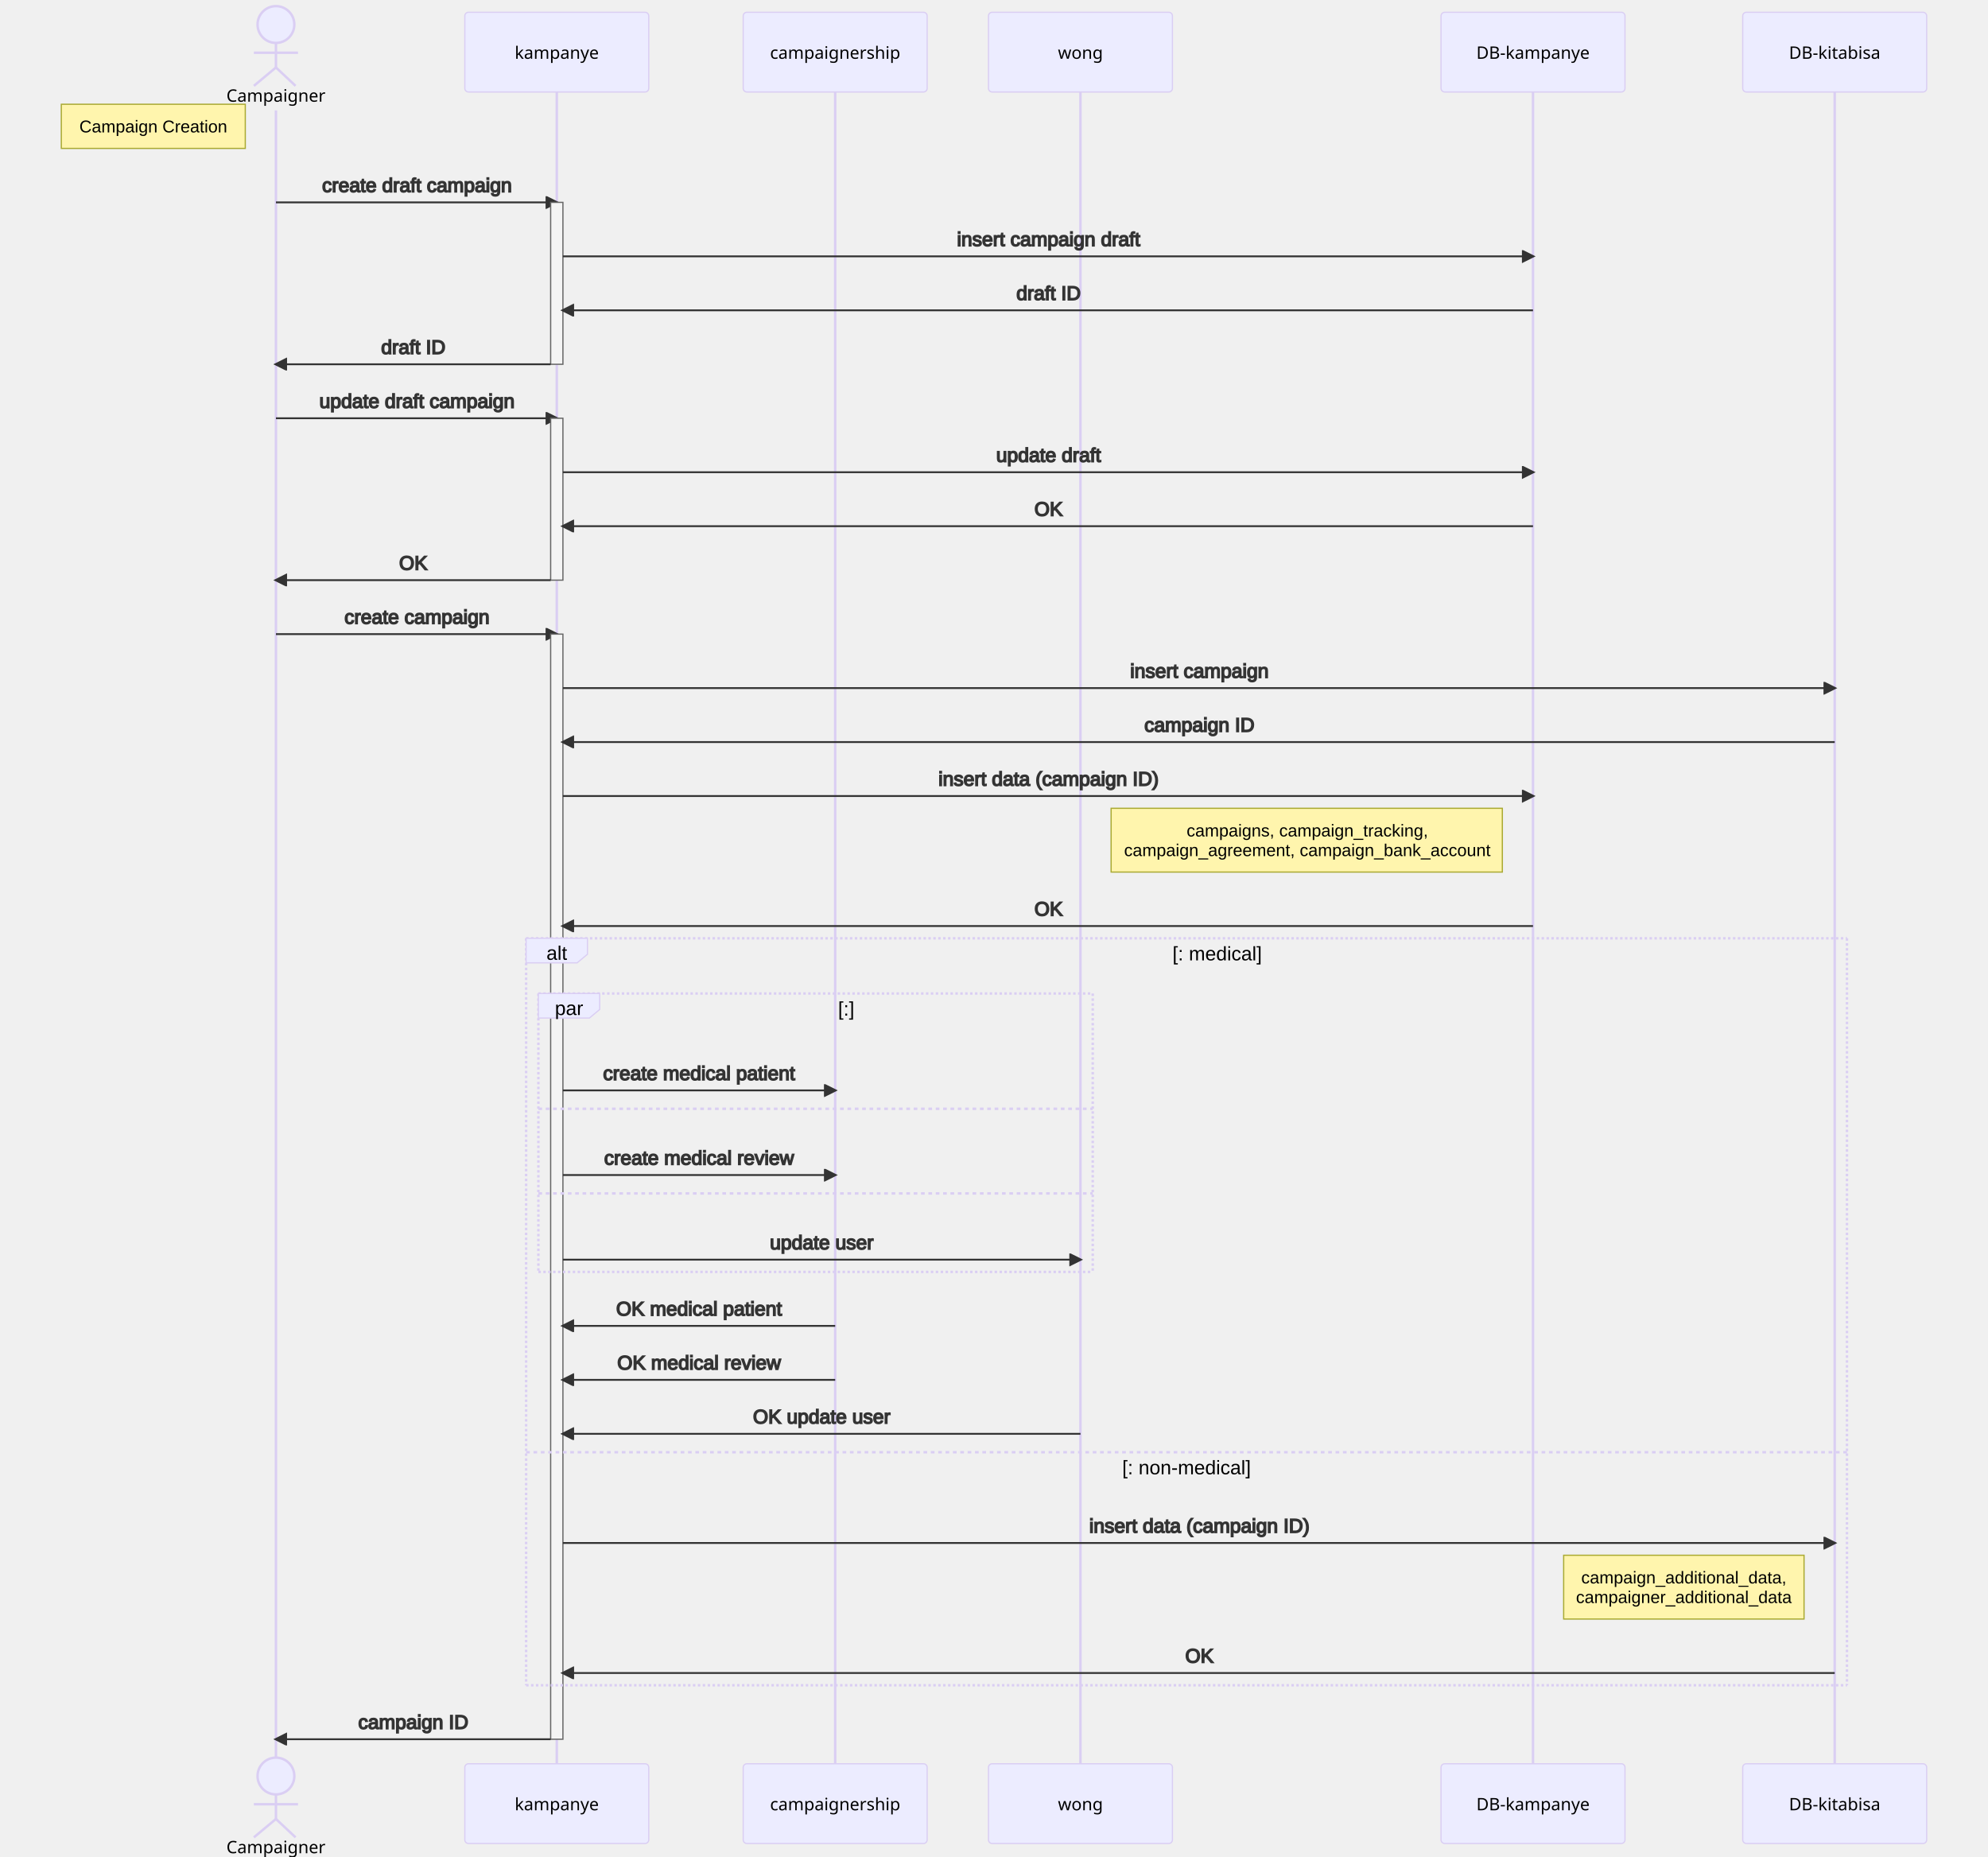
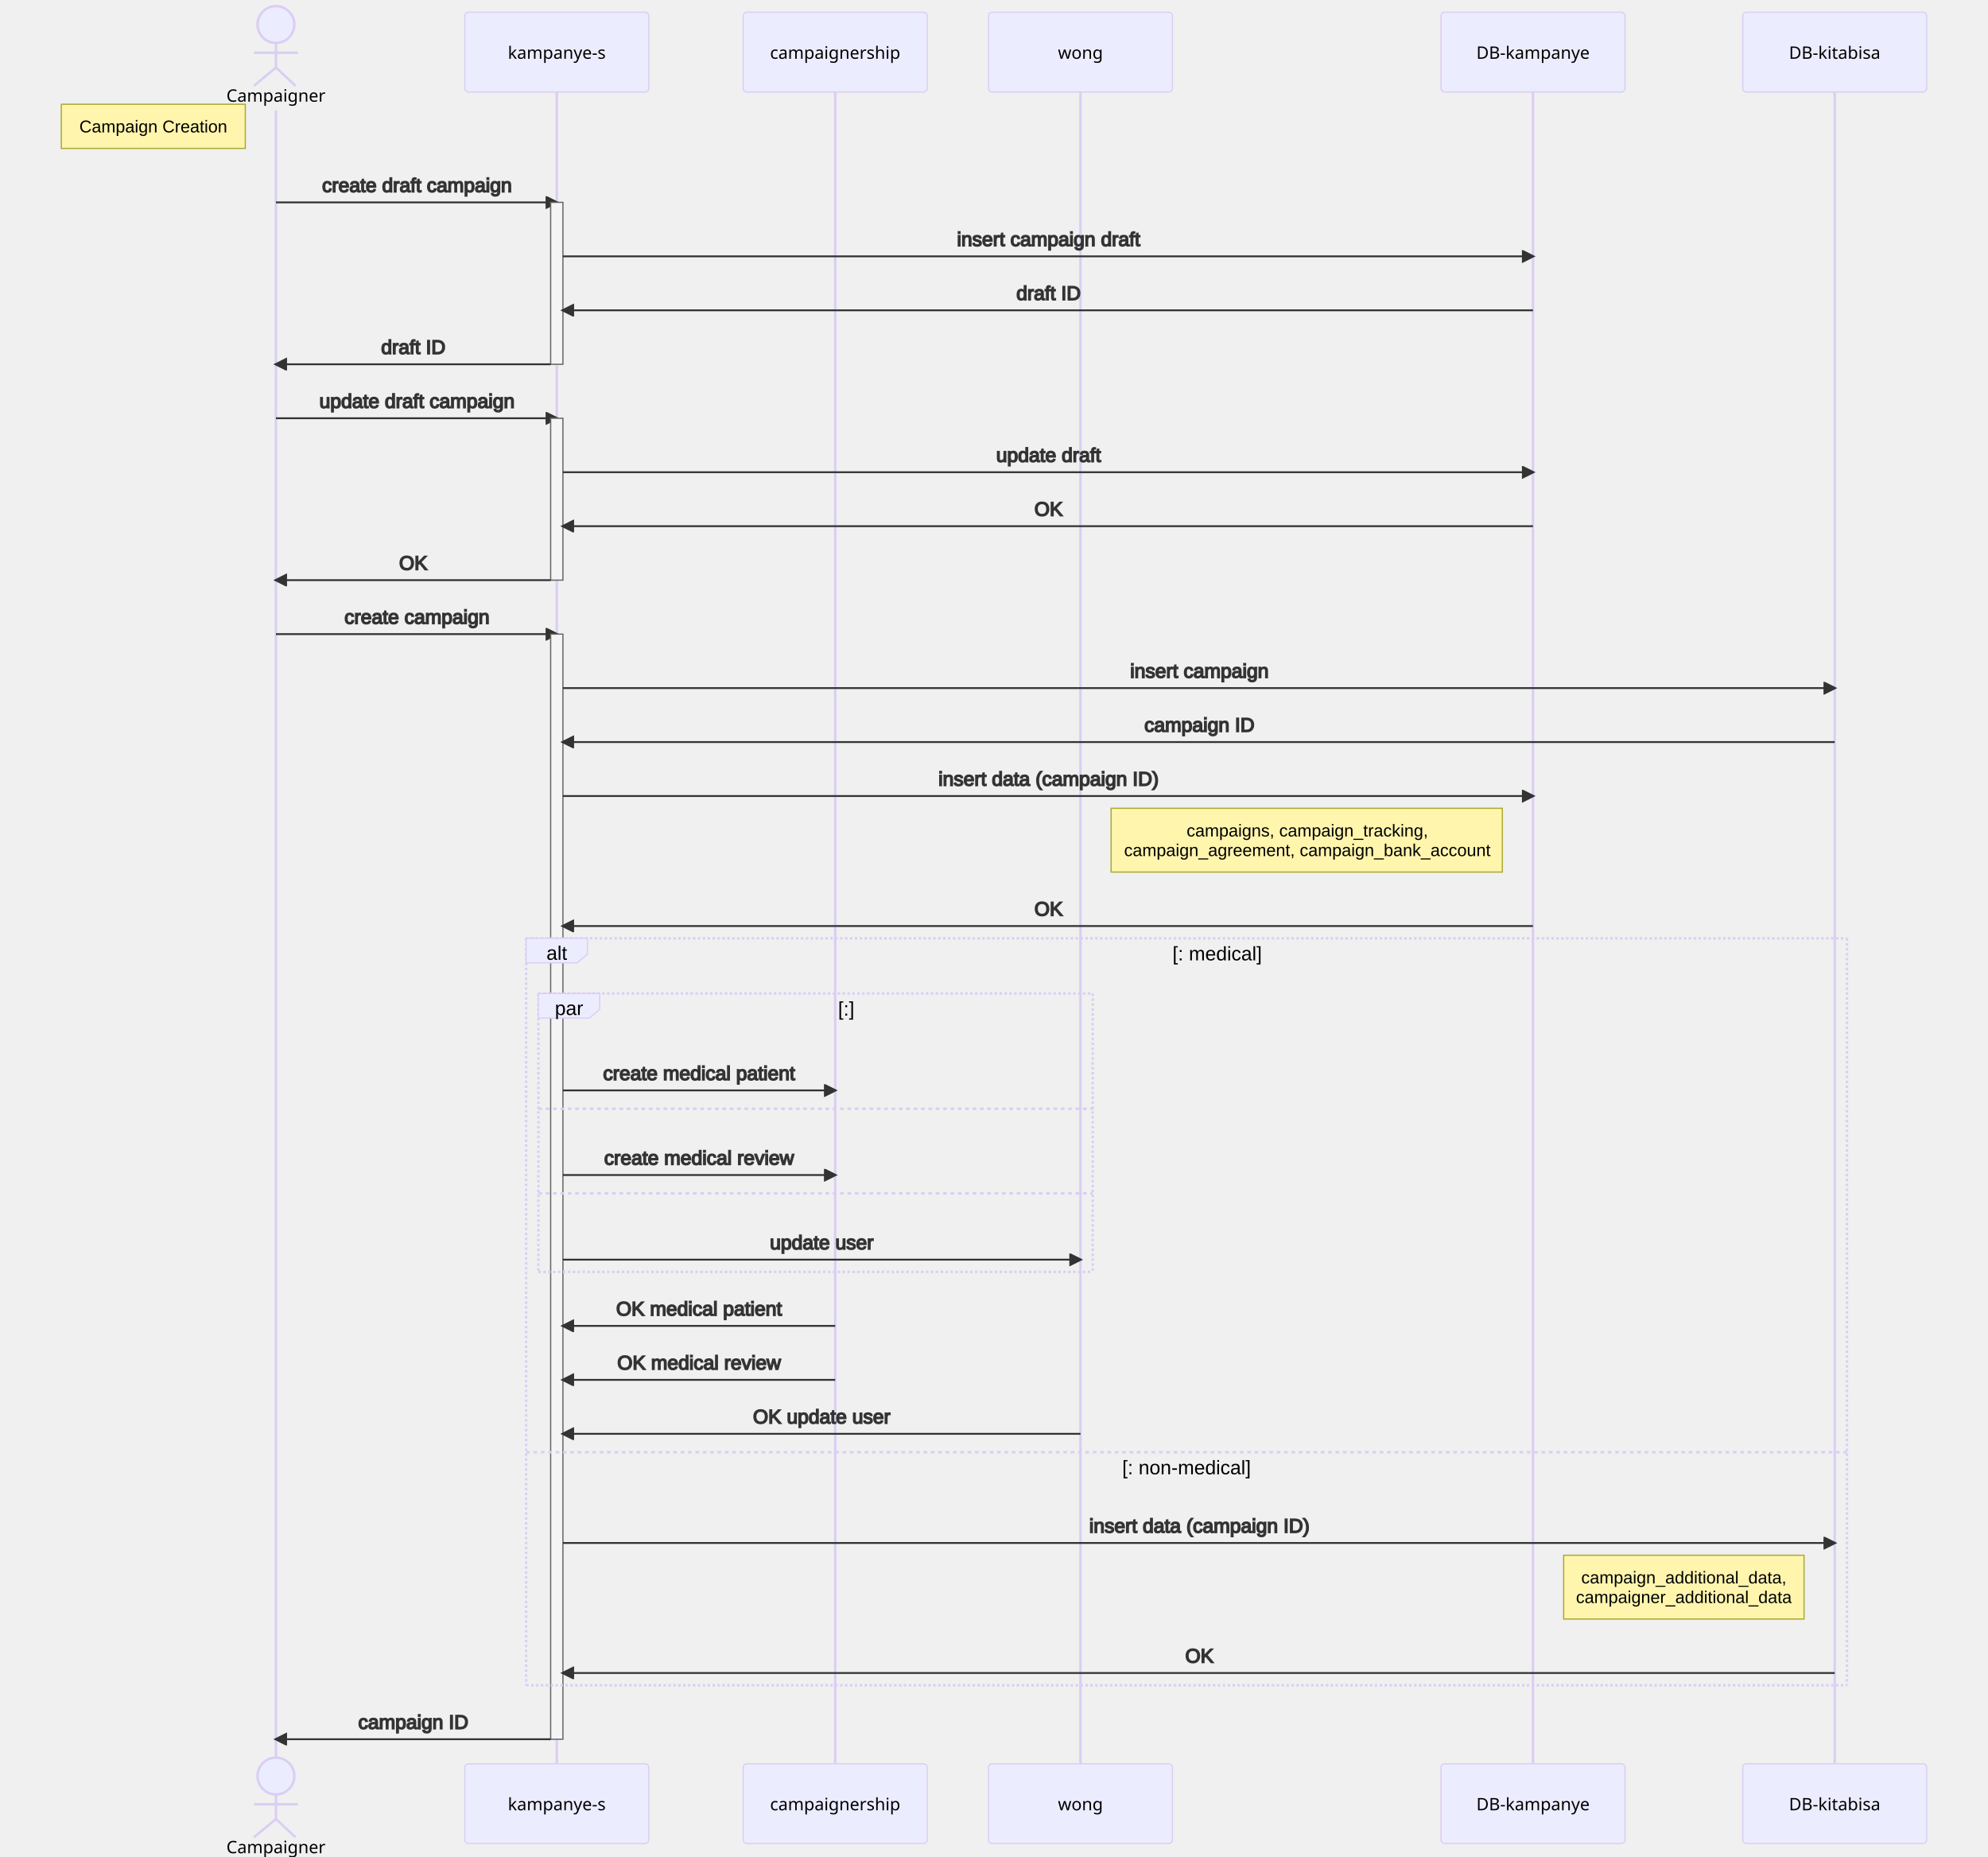
- <svg xmlns="http://www.w3.org/2000/svg" id="mermaid-1636384610670" width="100%" height="1514" style="max-width: 1621px;" viewBox="-150 -10 1621 1514">
-   <style>#mermaid-1636384610670 {font-family:"trebuchet ms",verdana,arial,sans-serif;font-size:16px;fill:#333;}#mermaid-1636384610670 .error-icon{fill:#552222;}#mermaid-1636384610670 .error-text{fill:#552222;stroke:#552222;}#mermaid-1636384610670 .edge-thickness-normal{stroke-width:2px;}#mermaid-1636384610670 .edge-thickness-thick{stroke-width:3.5px;}#mermaid-1636384610670 .edge-pattern-solid{stroke-dasharray:0;}#mermaid-1636384610670 .edge-pattern-dashed{stroke-dasharray:3;}#mermaid-1636384610670 .edge-pattern-dotted{stroke-dasharray:2;}#mermaid-1636384610670 .marker{fill:#333333;stroke:#333333;}#mermaid-1636384610670 .marker.cross{stroke:#333333;}#mermaid-1636384610670 svg{font-family:"trebuchet ms",verdana,arial,sans-serif;font-size:16px;}#mermaid-1636384610670 .actor{stroke:hsl(259.626, 59.777%, 87.902%);fill:#ECECFF;}#mermaid-1636384610670 text.actor&gt;tspan{fill:black;stroke:none;}#mermaid-1636384610670 .actor-line{stroke:grey;}#mermaid-1636384610670 .messageLine0{stroke-width:1.5;stroke-dasharray:none;stroke:#333;}#mermaid-1636384610670 .messageLine1{stroke-width:1.5;stroke-dasharray:2,2;stroke:#333;}#mermaid-1636384610670 #arrowhead path{fill:#333;stroke:#333;}#mermaid-1636384610670 .sequenceNumber{fill:white;}#mermaid-1636384610670 #sequencenumber{fill:#333;}#mermaid-1636384610670 #crosshead path{fill:#333;stroke:#333;}#mermaid-1636384610670 .messageText{fill:#333;stroke:#333;}#mermaid-1636384610670 .labelBox{stroke:hsl(259.626, 59.777%, 87.902%);fill:#ECECFF;}#mermaid-1636384610670 .labelText,#mermaid-1636384610670 .labelText&gt;tspan{fill:black;stroke:none;}#mermaid-1636384610670 .loopText,#mermaid-1636384610670 .loopText&gt;tspan{fill:black;stroke:none;}#mermaid-1636384610670 .loopLine{stroke-width:2px;stroke-dasharray:2,2;stroke:hsl(259.626, 59.777%, 87.902%);fill:hsl(259.626, 59.777%, 87.902%);}#mermaid-1636384610670 .note{stroke:#aaaa33;fill:#fff5ad;}#mermaid-1636384610670 .noteText,#mermaid-1636384610670 .noteText&gt;tspan{fill:black;stroke:none;}#mermaid-1636384610670 .activation0{fill:#f4f4f4;stroke:#666;}#mermaid-1636384610670 .activation1{fill:#f4f4f4;stroke:#666;}#mermaid-1636384610670 .activation2{fill:#f4f4f4;stroke:#666;}#mermaid-1636384610670 .actorPopupMenu{position:absolute;}#mermaid-1636384610670 .actorPopupMenuPanel{position:absolute;fill:#ECECFF;box-shadow:0px 8px 16px 0px rgba(0,0,0,0.2);filter:drop-shadow(3px 5px 2px rgb(0 0 0 / 0.4));}#mermaid-1636384610670 .actor-man line{stroke:hsl(259.626, 59.777%, 87.902%);fill:#ECECFF;}#mermaid-1636384610670 .actor-man circle,#mermaid-1636384610670 line{stroke:hsl(259.626, 59.777%, 87.902%);fill:#ECECFF;stroke-width:2px;}#mermaid-1636384610670 :root{--mermaid-font-family:"trebuchet ms",verdana,arial,sans-serif;}</style>
+ <svg xmlns="http://www.w3.org/2000/svg" id="mermaid-1636987268484" width="100%" height="1514" style="max-width: 1621px;" viewBox="-150 -10 1621 1514">
+   <style>#mermaid-1636987268484 {font-family:"trebuchet ms",verdana,arial,sans-serif;font-size:16px;fill:#333;}#mermaid-1636987268484 .error-icon{fill:#552222;}#mermaid-1636987268484 .error-text{fill:#552222;stroke:#552222;}#mermaid-1636987268484 .edge-thickness-normal{stroke-width:2px;}#mermaid-1636987268484 .edge-thickness-thick{stroke-width:3.5px;}#mermaid-1636987268484 .edge-pattern-solid{stroke-dasharray:0;}#mermaid-1636987268484 .edge-pattern-dashed{stroke-dasharray:3;}#mermaid-1636987268484 .edge-pattern-dotted{stroke-dasharray:2;}#mermaid-1636987268484 .marker{fill:#333333;stroke:#333333;}#mermaid-1636987268484 .marker.cross{stroke:#333333;}#mermaid-1636987268484 svg{font-family:"trebuchet ms",verdana,arial,sans-serif;font-size:16px;}#mermaid-1636987268484 .actor{stroke:hsl(259.626, 59.777%, 87.902%);fill:#ECECFF;}#mermaid-1636987268484 text.actor&gt;tspan{fill:black;stroke:none;}#mermaid-1636987268484 .actor-line{stroke:grey;}#mermaid-1636987268484 .messageLine0{stroke-width:1.5;stroke-dasharray:none;stroke:#333;}#mermaid-1636987268484 .messageLine1{stroke-width:1.5;stroke-dasharray:2,2;stroke:#333;}#mermaid-1636987268484 #arrowhead path{fill:#333;stroke:#333;}#mermaid-1636987268484 .sequenceNumber{fill:white;}#mermaid-1636987268484 #sequencenumber{fill:#333;}#mermaid-1636987268484 #crosshead path{fill:#333;stroke:#333;}#mermaid-1636987268484 .messageText{fill:#333;stroke:#333;}#mermaid-1636987268484 .labelBox{stroke:hsl(259.626, 59.777%, 87.902%);fill:#ECECFF;}#mermaid-1636987268484 .labelText,#mermaid-1636987268484 .labelText&gt;tspan{fill:black;stroke:none;}#mermaid-1636987268484 .loopText,#mermaid-1636987268484 .loopText&gt;tspan{fill:black;stroke:none;}#mermaid-1636987268484 .loopLine{stroke-width:2px;stroke-dasharray:2,2;stroke:hsl(259.626, 59.777%, 87.902%);fill:hsl(259.626, 59.777%, 87.902%);}#mermaid-1636987268484 .note{stroke:#aaaa33;fill:#fff5ad;}#mermaid-1636987268484 .noteText,#mermaid-1636987268484 .noteText&gt;tspan{fill:black;stroke:none;}#mermaid-1636987268484 .activation0{fill:#f4f4f4;stroke:#666;}#mermaid-1636987268484 .activation1{fill:#f4f4f4;stroke:#666;}#mermaid-1636987268484 .activation2{fill:#f4f4f4;stroke:#666;}#mermaid-1636987268484 .actorPopupMenu{position:absolute;}#mermaid-1636987268484 .actorPopupMenuPanel{position:absolute;fill:#ECECFF;box-shadow:0px 8px 16px 0px rgba(0,0,0,0.2);filter:drop-shadow(3px 5px 2px rgb(0 0 0 / 0.4));}#mermaid-1636987268484 .actor-man line{stroke:hsl(259.626, 59.777%, 87.902%);fill:#ECECFF;}#mermaid-1636987268484 .actor-man circle,#mermaid-1636987268484 line{stroke:hsl(259.626, 59.777%, 87.902%);fill:#ECECFF;stroke-width:2px;}#mermaid-1636987268484 :root{--mermaid-font-family:"trebuchet ms",verdana,arial,sans-serif;}</style>
  <g />
  <defs>
    <symbol id="computer" width="24" height="24">
      <path transform="scale(.5)" d="M2 2v13h20v-13h-20zm18 11h-16v-9h16v9zm-10.228 6l.466-1h3.524l.467 1h-4.457zm14.228 3h-24l2-6h2.104l-1.33 4h18.45l-1.297-4h2.073l2 6zm-5-10h-14v-7h14v7z" />
    </symbol>
  </defs>
  <defs>
    <symbol id="database" fill-rule="evenodd" clip-rule="evenodd">
      <path transform="scale(.5)" d="M12.258.001l.256.004.255.005.253.008.251.01.249.012.247.015.246.016.242.019.241.02.239.023.236.024.233.027.231.028.229.031.225.032.223.034.22.036.217.038.214.04.211.041.208.043.205.045.201.046.198.048.194.05.191.051.187.053.183.054.18.056.175.057.172.059.168.06.163.061.16.063.155.064.15.066.074.033.073.033.071.034.07.034.069.035.068.035.067.035.066.035.064.036.064.036.062.036.06.036.06.037.058.037.058.037.055.038.055.038.053.038.052.038.051.039.05.039.048.039.047.039.045.04.044.04.043.04.041.04.04.041.039.041.037.041.036.041.034.041.033.042.032.042.03.042.029.042.027.042.026.043.024.043.023.043.021.043.02.043.018.044.017.043.015.044.013.044.012.044.011.045.009.044.007.045.006.045.004.045.002.045.001.045v17l-.001.045-.002.045-.004.045-.006.045-.007.045-.009.044-.011.045-.012.044-.013.044-.015.044-.017.043-.018.044-.02.043-.021.043-.023.043-.024.043-.026.043-.027.042-.029.042-.03.042-.032.042-.033.042-.034.041-.036.041-.037.041-.039.041-.04.041-.041.04-.043.04-.044.04-.045.04-.047.039-.048.039-.05.039-.051.039-.052.038-.053.038-.055.038-.055.038-.058.037-.058.037-.06.037-.06.036-.062.036-.064.036-.064.036-.066.035-.067.035-.068.035-.069.035-.07.034-.071.034-.073.033-.074.033-.15.066-.155.064-.16.063-.163.061-.168.06-.172.059-.175.057-.18.056-.183.054-.187.053-.191.051-.194.05-.198.048-.201.046-.205.045-.208.043-.211.041-.214.04-.217.038-.22.036-.223.034-.225.032-.229.031-.231.028-.233.027-.236.024-.239.023-.241.02-.242.019-.246.016-.247.015-.249.012-.251.01-.253.008-.255.005-.256.004-.258.001-.258-.001-.256-.004-.255-.005-.253-.008-.251-.01-.249-.012-.247-.015-.245-.016-.243-.019-.241-.02-.238-.023-.236-.024-.234-.027-.231-.028-.228-.031-.226-.032-.223-.034-.22-.036-.217-.038-.214-.04-.211-.041-.208-.043-.204-.045-.201-.046-.198-.048-.195-.05-.19-.051-.187-.053-.184-.054-.179-.056-.176-.057-.172-.059-.167-.06-.164-.061-.159-.063-.155-.064-.151-.066-.074-.033-.072-.033-.072-.034-.07-.034-.069-.035-.068-.035-.067-.035-.066-.035-.064-.036-.063-.036-.062-.036-.061-.036-.06-.037-.058-.037-.057-.037-.056-.038-.055-.038-.053-.038-.052-.038-.051-.039-.049-.039-.049-.039-.046-.039-.046-.04-.044-.04-.043-.04-.041-.04-.04-.041-.039-.041-.037-.041-.036-.041-.034-.041-.033-.042-.032-.042-.03-.042-.029-.042-.027-.042-.026-.043-.024-.043-.023-.043-.021-.043-.02-.043-.018-.044-.017-.043-.015-.044-.013-.044-.012-.044-.011-.045-.009-.044-.007-.045-.006-.045-.004-.045-.002-.045-.001-.045v-17l.001-.045.002-.045.004-.045.006-.045.007-.045.009-.044.011-.045.012-.044.013-.044.015-.044.017-.043.018-.044.02-.043.021-.043.023-.043.024-.043.026-.043.027-.042.029-.042.03-.042.032-.042.033-.042.034-.041.036-.041.037-.041.039-.041.04-.041.041-.04.043-.04.044-.04.046-.04.046-.039.049-.039.049-.039.051-.039.052-.038.053-.038.055-.038.056-.038.057-.037.058-.037.06-.037.061-.036.062-.036.063-.036.064-.036.066-.035.067-.035.068-.035.069-.035.07-.034.072-.034.072-.033.074-.033.151-.066.155-.064.159-.063.164-.061.167-.06.172-.059.176-.057.179-.056.184-.054.187-.053.19-.051.195-.05.198-.048.201-.046.204-.045.208-.043.211-.041.214-.04.217-.038.22-.036.223-.034.226-.032.228-.031.231-.028.234-.027.236-.024.238-.023.241-.02.243-.019.245-.016.247-.015.249-.012.251-.01.253-.008.255-.005.256-.004.258-.001.258.001zm-9.258 20.499v.01l.001.021.003.021.004.022.005.021.006.022.007.022.009.023.01.022.011.023.012.023.013.023.015.023.016.024.017.023.018.024.019.024.021.024.022.025.023.024.024.025.052.049.056.05.061.051.066.051.07.051.075.051.079.052.084.052.088.052.092.052.097.052.102.051.105.052.11.052.114.051.119.051.123.051.127.05.131.05.135.05.139.048.144.049.147.047.152.047.155.047.16.045.163.045.167.043.171.043.176.041.178.041.183.039.187.039.19.037.194.035.197.035.202.033.204.031.209.03.212.029.216.027.219.025.222.024.226.021.23.02.233.018.236.016.24.015.243.012.246.01.249.008.253.005.256.004.259.001.26-.001.257-.004.254-.005.25-.008.247-.011.244-.012.241-.014.237-.016.233-.018.231-.021.226-.021.224-.024.22-.026.216-.027.212-.028.21-.031.205-.031.202-.034.198-.034.194-.036.191-.037.187-.039.183-.04.179-.04.175-.042.172-.043.168-.044.163-.045.16-.046.155-.046.152-.047.148-.048.143-.049.139-.049.136-.05.131-.05.126-.05.123-.051.118-.052.114-.051.11-.052.106-.052.101-.052.096-.052.092-.052.088-.053.083-.051.079-.052.074-.052.07-.051.065-.051.06-.051.056-.05.051-.05.023-.024.023-.025.021-.024.02-.024.019-.024.018-.024.017-.024.015-.023.014-.024.013-.023.012-.023.01-.023.01-.022.008-.022.006-.022.006-.022.004-.022.004-.021.001-.021.001-.021v-4.127l-.077.055-.08.053-.083.054-.085.053-.087.052-.09.052-.093.051-.095.05-.097.05-.1.049-.102.049-.105.048-.106.047-.109.047-.111.046-.114.045-.115.045-.118.044-.12.043-.122.042-.124.042-.126.041-.128.04-.13.04-.132.038-.134.038-.135.037-.138.037-.139.035-.142.035-.143.034-.144.033-.147.032-.148.031-.15.03-.151.03-.153.029-.154.027-.156.027-.158.026-.159.025-.161.024-.162.023-.163.022-.165.021-.166.02-.167.019-.169.018-.169.017-.171.016-.173.015-.173.014-.175.013-.175.012-.177.011-.178.01-.179.008-.179.008-.181.006-.182.005-.182.004-.184.003-.184.002h-.37l-.184-.002-.184-.003-.182-.004-.182-.005-.181-.006-.179-.008-.179-.008-.178-.01-.176-.011-.176-.012-.175-.013-.173-.014-.172-.015-.171-.016-.17-.017-.169-.018-.167-.019-.166-.02-.165-.021-.163-.022-.162-.023-.161-.024-.159-.025-.157-.026-.156-.027-.155-.027-.153-.029-.151-.03-.15-.03-.148-.031-.146-.032-.145-.033-.143-.034-.141-.035-.14-.035-.137-.037-.136-.037-.134-.038-.132-.038-.13-.04-.128-.04-.126-.041-.124-.042-.122-.042-.12-.044-.117-.043-.116-.045-.113-.045-.112-.046-.109-.047-.106-.047-.105-.048-.102-.049-.1-.049-.097-.05-.095-.05-.093-.052-.09-.051-.087-.052-.085-.053-.083-.054-.08-.054-.077-.054v4.127zm0-5.654v.011l.001.021.003.021.004.021.005.022.006.022.007.022.009.022.01.022.011.023.012.023.013.023.015.024.016.023.017.024.018.024.019.024.021.024.022.024.023.025.024.024.052.05.056.05.061.05.066.051.07.051.075.052.079.051.084.052.088.052.092.052.097.052.102.052.105.052.11.051.114.051.119.052.123.05.127.051.131.05.135.049.139.049.144.048.147.048.152.047.155.046.16.045.163.045.167.044.171.042.176.042.178.04.183.04.187.038.19.037.194.036.197.034.202.033.204.032.209.03.212.028.216.027.219.025.222.024.226.022.23.02.233.018.236.016.24.014.243.012.246.01.249.008.253.006.256.003.259.001.26-.001.257-.003.254-.006.25-.008.247-.01.244-.012.241-.015.237-.016.233-.018.231-.02.226-.022.224-.024.22-.025.216-.027.212-.029.21-.03.205-.032.202-.033.198-.035.194-.036.191-.037.187-.039.183-.039.179-.041.175-.042.172-.043.168-.044.163-.045.16-.045.155-.047.152-.047.148-.048.143-.048.139-.05.136-.049.131-.05.126-.051.123-.051.118-.051.114-.052.11-.052.106-.052.101-.052.096-.052.092-.052.088-.052.083-.052.079-.052.074-.051.07-.052.065-.051.06-.05.056-.051.051-.049.023-.025.023-.024.021-.025.02-.024.019-.024.018-.024.017-.024.015-.023.014-.023.013-.024.012-.022.01-.023.01-.023.008-.022.006-.022.006-.022.004-.021.004-.022.001-.021.001-.021v-4.139l-.077.054-.08.054-.083.054-.085.052-.087.053-.09.051-.093.051-.095.051-.097.05-.1.049-.102.049-.105.048-.106.047-.109.047-.111.046-.114.045-.115.044-.118.044-.12.044-.122.042-.124.042-.126.041-.128.04-.13.039-.132.039-.134.038-.135.037-.138.036-.139.036-.142.035-.143.033-.144.033-.147.033-.148.031-.15.03-.151.03-.153.028-.154.028-.156.027-.158.026-.159.025-.161.024-.162.023-.163.022-.165.021-.166.02-.167.019-.169.018-.169.017-.171.016-.173.015-.173.014-.175.013-.175.012-.177.011-.178.009-.179.009-.179.007-.181.007-.182.005-.182.004-.184.003-.184.002h-.37l-.184-.002-.184-.003-.182-.004-.182-.005-.181-.007-.179-.007-.179-.009-.178-.009-.176-.011-.176-.012-.175-.013-.173-.014-.172-.015-.171-.016-.17-.017-.169-.018-.167-.019-.166-.02-.165-.021-.163-.022-.162-.023-.161-.024-.159-.025-.157-.026-.156-.027-.155-.028-.153-.028-.151-.03-.15-.03-.148-.031-.146-.033-.145-.033-.143-.033-.141-.035-.14-.036-.137-.036-.136-.037-.134-.038-.132-.039-.13-.039-.128-.04-.126-.041-.124-.042-.122-.043-.12-.043-.117-.044-.116-.044-.113-.046-.112-.046-.109-.046-.106-.047-.105-.048-.102-.049-.1-.049-.097-.05-.095-.051-.093-.051-.09-.051-.087-.053-.085-.052-.083-.054-.08-.054-.077-.054v4.139zm0-5.666v.011l.001.02.003.022.004.021.005.022.006.021.007.022.009.023.01.022.011.023.012.023.013.023.015.023.016.024.017.024.018.023.019.024.021.025.022.024.023.024.024.025.052.05.056.05.061.05.066.051.07.051.075.052.079.051.084.052.088.052.092.052.097.052.102.052.105.051.11.052.114.051.119.051.123.051.127.05.131.05.135.05.139.049.144.048.147.048.152.047.155.046.16.045.163.045.167.043.171.043.176.042.178.04.183.04.187.038.19.037.194.036.197.034.202.033.204.032.209.03.212.028.216.027.219.025.222.024.226.021.23.02.233.018.236.017.24.014.243.012.246.01.249.008.253.006.256.003.259.001.26-.001.257-.003.254-.006.25-.008.247-.01.244-.013.241-.014.237-.016.233-.018.231-.02.226-.022.224-.024.22-.025.216-.027.212-.029.21-.03.205-.032.202-.033.198-.035.194-.036.191-.037.187-.039.183-.039.179-.041.175-.042.172-.043.168-.044.163-.045.16-.045.155-.047.152-.047.148-.048.143-.049.139-.049.136-.049.131-.051.126-.05.123-.051.118-.052.114-.051.11-.052.106-.052.101-.052.096-.052.092-.052.088-.052.083-.052.079-.052.074-.052.07-.051.065-.051.06-.051.056-.05.051-.049.023-.025.023-.025.021-.024.02-.024.019-.024.018-.024.017-.024.015-.023.014-.024.013-.023.012-.023.01-.022.01-.023.008-.022.006-.022.006-.022.004-.022.004-.021.001-.021.001-.021v-4.153l-.077.054-.08.054-.083.053-.085.053-.087.053-.09.051-.093.051-.095.051-.097.05-.1.049-.102.048-.105.048-.106.048-.109.046-.111.046-.114.046-.115.044-.118.044-.12.043-.122.043-.124.042-.126.041-.128.04-.13.039-.132.039-.134.038-.135.037-.138.036-.139.036-.142.034-.143.034-.144.033-.147.032-.148.032-.15.03-.151.03-.153.028-.154.028-.156.027-.158.026-.159.024-.161.024-.162.023-.163.023-.165.021-.166.02-.167.019-.169.018-.169.017-.171.016-.173.015-.173.014-.175.013-.175.012-.177.01-.178.01-.179.009-.179.007-.181.006-.182.006-.182.004-.184.003-.184.001-.185.001-.185-.001-.184-.001-.184-.003-.182-.004-.182-.006-.181-.006-.179-.007-.179-.009-.178-.01-.176-.01-.176-.012-.175-.013-.173-.014-.172-.015-.171-.016-.17-.017-.169-.018-.167-.019-.166-.02-.165-.021-.163-.023-.162-.023-.161-.024-.159-.024-.157-.026-.156-.027-.155-.028-.153-.028-.151-.03-.15-.03-.148-.032-.146-.032-.145-.033-.143-.034-.141-.034-.14-.036-.137-.036-.136-.037-.134-.038-.132-.039-.13-.039-.128-.041-.126-.041-.124-.041-.122-.043-.12-.043-.117-.044-.116-.044-.113-.046-.112-.046-.109-.046-.106-.048-.105-.048-.102-.048-.1-.05-.097-.049-.095-.051-.093-.051-.09-.052-.087-.052-.085-.053-.083-.053-.08-.054-.077-.054v4.153zm8.74-8.179l-.257.004-.254.005-.25.008-.247.011-.244.012-.241.014-.237.016-.233.018-.231.021-.226.022-.224.023-.22.026-.216.027-.212.028-.21.031-.205.032-.202.033-.198.034-.194.036-.191.038-.187.038-.183.04-.179.041-.175.042-.172.043-.168.043-.163.045-.16.046-.155.046-.152.048-.148.048-.143.048-.139.049-.136.05-.131.05-.126.051-.123.051-.118.051-.114.052-.11.052-.106.052-.101.052-.096.052-.092.052-.088.052-.083.052-.079.052-.074.051-.07.052-.065.051-.06.05-.056.05-.051.05-.023.025-.023.024-.021.024-.02.025-.019.024-.018.024-.017.023-.015.024-.014.023-.013.023-.012.023-.01.023-.01.022-.008.022-.006.023-.006.021-.004.022-.004.021-.001.021-.001.021.001.021.001.021.004.021.004.022.006.021.006.023.008.022.01.022.01.023.012.023.013.023.014.023.015.024.017.023.018.024.019.024.02.025.021.024.023.024.023.025.051.05.056.05.06.05.065.051.07.052.074.051.079.052.083.052.088.052.092.052.096.052.101.052.106.052.11.052.114.052.118.051.123.051.126.051.131.05.136.05.139.049.143.048.148.048.152.048.155.046.16.046.163.045.168.043.172.043.175.042.179.041.183.04.187.038.191.038.194.036.198.034.202.033.205.032.21.031.212.028.216.027.22.026.224.023.226.022.231.021.233.018.237.016.241.014.244.012.247.011.25.008.254.005.257.004.26.001.26-.001.257-.004.254-.005.25-.008.247-.011.244-.012.241-.014.237-.016.233-.018.231-.021.226-.022.224-.023.22-.026.216-.027.212-.028.21-.031.205-.032.202-.033.198-.034.194-.036.191-.038.187-.038.183-.04.179-.041.175-.042.172-.043.168-.043.163-.045.16-.046.155-.046.152-.048.148-.048.143-.048.139-.049.136-.05.131-.05.126-.051.123-.051.118-.051.114-.052.11-.052.106-.052.101-.052.096-.052.092-.052.088-.052.083-.052.079-.052.074-.051.07-.052.065-.051.06-.05.056-.05.051-.05.023-.025.023-.024.021-.024.02-.025.019-.024.018-.024.017-.023.015-.024.014-.023.013-.023.012-.023.01-.023.01-.022.008-.022.006-.023.006-.021.004-.022.004-.021.001-.021.001-.021-.001-.021-.001-.021-.004-.021-.004-.022-.006-.021-.006-.023-.008-.022-.01-.022-.01-.023-.012-.023-.013-.023-.014-.023-.015-.024-.017-.023-.018-.024-.019-.024-.02-.025-.021-.024-.023-.024-.023-.025-.051-.05-.056-.05-.06-.05-.065-.051-.07-.052-.074-.051-.079-.052-.083-.052-.088-.052-.092-.052-.096-.052-.101-.052-.106-.052-.11-.052-.114-.052-.118-.051-.123-.051-.126-.051-.131-.05-.136-.05-.139-.049-.143-.048-.148-.048-.152-.048-.155-.046-.16-.046-.163-.045-.168-.043-.172-.043-.175-.042-.179-.041-.183-.04-.187-.038-.191-.038-.194-.036-.198-.034-.202-.033-.205-.032-.21-.031-.212-.028-.216-.027-.22-.026-.224-.023-.226-.022-.231-.021-.233-.018-.237-.016-.241-.014-.244-.012-.247-.011-.25-.008-.254-.005-.257-.004-.26-.001-.26.001z" />
    </symbol>
  </defs>
  <defs>
    <symbol id="clock" width="24" height="24">
      <path transform="scale(.5)" d="M12 2c5.514 0 10 4.486 10 10s-4.486 10-10 10-10-4.486-10-10 4.486-10 10-10zm0-2c-6.627 0-12 5.373-12 12s5.373 12 12 12 12-5.373 12-12-5.373-12-12-12zm5.848 12.459c.202.038.202.333.001.372-1.907.361-6.045 1.111-6.547 1.111-.719 0-1.301-.582-1.301-1.301 0-.512.77-5.447 1.125-7.445.034-.192.312-.181.343.014l.985 6.238 5.394 1.011z" />
    </symbol>
  </defs>
  <line id="actor0" x1="75" y1="80" x2="75" y2="1448" class="200" stroke-width="0.5px" stroke="#999" />
  <g class="actor-man">
    <line id="actor-man-torso0" x1="75" y1="25" x2="75" y2="45" />
    <line id="actor-man-arms0" x1="57" y1="33" x2="93" y2="33" />
    <line x1="57" y1="60" x2="75" y2="45" />
    <line x1="75" y1="45" x2="91" y2="60" />
    <circle cx="75" cy="10" r="15" width="150" height="65" />
    <text x="75" y="67.5" dominant-baseline="central" alignment-baseline="central" class="actor" style="text-anchor: middle; font-size: 14px; font-weight: 400; font-family: Open-Sans, sans-serif;">
      <tspan x="75" dy="0">Campaigner</tspan>
    </text>
  </g>
  <g>
    <line id="actor1" x1="304" y1="5" x2="304" y2="1448" class="200" stroke-width="0.5px" stroke="#999" />
    <g id="root-1">
      <rect x="229" y="0" fill="#eaeaea" stroke="#666" width="150" height="65" rx="3" ry="3" class="actor" />
      <text x="304" y="32.5" dominant-baseline="central" alignment-baseline="central" class="actor" style="text-anchor: middle; font-size: 14px; font-weight: 400; font-family: Open-Sans, sans-serif;">
-         <tspan x="304" dy="0">kampanye</tspan>
+         <tspan x="304" dy="0">kampanye-s</tspan>
      </text>
    </g>
  </g>
  <g>
    <line id="actor2" x1="531" y1="5" x2="531" y2="1448" class="200" stroke-width="0.5px" stroke="#999" />
    <g id="root-2">
      <rect x="456" y="0" fill="#eaeaea" stroke="#666" width="150" height="65" rx="3" ry="3" class="actor" />
      <text x="531" y="32.5" dominant-baseline="central" alignment-baseline="central" class="actor" style="text-anchor: middle; font-size: 14px; font-weight: 400; font-family: Open-Sans, sans-serif;">
        <tspan x="531" dy="0">campaignership</tspan>
      </text>
    </g>
  </g>
  <g>
    <line id="actor3" x1="731" y1="5" x2="731" y2="1448" class="200" stroke-width="0.5px" stroke="#999" />
    <g id="root-3">
      <rect x="656" y="0" fill="#eaeaea" stroke="#666" width="150" height="65" rx="3" ry="3" class="actor" />
      <text x="731" y="32.5" dominant-baseline="central" alignment-baseline="central" class="actor" style="text-anchor: middle; font-size: 14px; font-weight: 400; font-family: Open-Sans, sans-serif;">
        <tspan x="731" dy="0">wong</tspan>
      </text>
    </g>
  </g>
  <g>
    <line id="actor4" x1="1100" y1="5" x2="1100" y2="1448" class="200" stroke-width="0.5px" stroke="#999" />
    <g id="root-4">
      <rect x="1025" y="0" fill="#eaeaea" stroke="#666" width="150" height="65" rx="3" ry="3" class="actor" />
      <text x="1100" y="32.5" dominant-baseline="central" alignment-baseline="central" class="actor" style="text-anchor: middle; font-size: 14px; font-weight: 400; font-family: Open-Sans, sans-serif;">
        <tspan x="1100" dy="0">DB-kampanye</tspan>
      </text>
    </g>
  </g>
  <g>
    <line id="actor5" x1="1346" y1="5" x2="1346" y2="1448" class="200" stroke-width="0.5px" stroke="#999" />
    <g id="root-5">
      <rect x="1271" y="0" fill="#eaeaea" stroke="#666" width="150" height="65" rx="3" ry="3" class="actor" />
      <text x="1346" y="32.5" dominant-baseline="central" alignment-baseline="central" class="actor" style="text-anchor: middle; font-size: 14px; font-weight: 400; font-family: Open-Sans, sans-serif;">
        <tspan x="1346" dy="0">DB-kitabisa</tspan>
      </text>
    </g>
  </g>
  <defs>
    <marker id="arrowhead" refX="9" refY="5" markerUnits="userSpaceOnUse" markerWidth="12" markerHeight="12" orient="auto">
      <path d="M 0 0 L 10 5 L 0 10 z" />
    </marker>
  </defs>
  <defs>
    <marker id="crosshead" markerWidth="15" markerHeight="8" orient="auto" refX="16" refY="4">
      <path fill="black" stroke="#000000" stroke-width="1px" d="M 9,2 V 6 L16,4 Z" style="stroke-dasharray: 0, 0;" />
      <path fill="none" stroke="#000000" stroke-width="1px" d="M 0,1 L 6,7 M 6,1 L 0,7" style="stroke-dasharray: 0, 0;" />
    </marker>
  </defs>
  <defs>
    <marker id="filled-head" refX="18" refY="7" markerWidth="20" markerHeight="28" orient="auto">
      <path d="M 18,7 L9,13 L14,7 L9,1 Z" />
    </marker>
  </defs>
  <defs>
    <marker id="sequencenumber" refX="15" refY="15" markerWidth="60" markerHeight="40" orient="auto">
      <circle cx="15" cy="15" r="6" />
    </marker>
  </defs>
  <g>
    <rect x="-100" y="75" fill="#EDF2AE" stroke="#666" width="150" height="36" rx="0" ry="0" class="note" />
    <text x="-25" y="80" text-anchor="middle" dominant-baseline="middle" alignment-baseline="middle" class="noteText" dy="1em" style="font-family: &quot;trebuchet ms&quot;, verdana, arial, sans-serif; font-size: 14px; font-weight: 400;">
      <tspan x="-25">Campaign Creation</tspan>
    </text>
  </g>
  <text x="190" y="126" text-anchor="middle" dominant-baseline="middle" alignment-baseline="middle" class="messageText" dy="1em" style="font-family: &quot;trebuchet ms&quot;, verdana, arial, sans-serif; font-size: 16px; font-weight: 400;">create draft campaign</text>
  <line x1="75" y1="155" x2="304" y2="155" class="messageLine0" stroke-width="2" stroke="none" marker-end="url(#arrowhead)" style="fill: none;" />
  <g>
    <rect x="299" y="155" fill="#EDF2AE" stroke="#666" width="10" height="132" rx="0" ry="0" class="activation0" />
  </g>
  <text x="705" y="170" text-anchor="middle" dominant-baseline="middle" alignment-baseline="middle" class="messageText" dy="1em" style="font-family: &quot;trebuchet ms&quot;, verdana, arial, sans-serif; font-size: 16px; font-weight: 400;">insert campaign draft</text>
  <line x1="309" y1="199" x2="1100" y2="199" class="messageLine0" stroke-width="2" stroke="none" marker-end="url(#arrowhead)" style="fill: none;" />
  <text x="705" y="214" text-anchor="middle" dominant-baseline="middle" alignment-baseline="middle" class="messageText" dy="1em" style="font-family: &quot;trebuchet ms&quot;, verdana, arial, sans-serif; font-size: 16px; font-weight: 400;">draft ID</text>
  <line x1="1100" y1="243" x2="309" y2="243" class="messageLine0" stroke-width="2" stroke="none" marker-end="url(#arrowhead)" style="fill: none;" />
  <text x="187" y="258" text-anchor="middle" dominant-baseline="middle" alignment-baseline="middle" class="messageText" dy="1em" style="font-family: &quot;trebuchet ms&quot;, verdana, arial, sans-serif; font-size: 16px; font-weight: 400;">draft ID</text>
  <line x1="299" y1="287" x2="75" y2="287" class="messageLine0" stroke-width="2" stroke="none" marker-end="url(#arrowhead)" style="fill: none;" />
  <text x="190" y="302" text-anchor="middle" dominant-baseline="middle" alignment-baseline="middle" class="messageText" dy="1em" style="font-family: &quot;trebuchet ms&quot;, verdana, arial, sans-serif; font-size: 16px; font-weight: 400;">update draft campaign</text>
  <line x1="75" y1="331" x2="304" y2="331" class="messageLine0" stroke-width="2" stroke="none" marker-end="url(#arrowhead)" style="fill: none;" />
  <g>
    <rect x="299" y="331" fill="#EDF2AE" stroke="#666" width="10" height="132" rx="0" ry="0" class="activation0" />
  </g>
  <text x="705" y="346" text-anchor="middle" dominant-baseline="middle" alignment-baseline="middle" class="messageText" dy="1em" style="font-family: &quot;trebuchet ms&quot;, verdana, arial, sans-serif; font-size: 16px; font-weight: 400;">update draft</text>
  <line x1="309" y1="375" x2="1100" y2="375" class="messageLine0" stroke-width="2" stroke="none" marker-end="url(#arrowhead)" style="fill: none;" />
  <text x="705" y="390" text-anchor="middle" dominant-baseline="middle" alignment-baseline="middle" class="messageText" dy="1em" style="font-family: &quot;trebuchet ms&quot;, verdana, arial, sans-serif; font-size: 16px; font-weight: 400;">OK</text>
  <line x1="1100" y1="419" x2="309" y2="419" class="messageLine0" stroke-width="2" stroke="none" marker-end="url(#arrowhead)" style="fill: none;" />
  <text x="187" y="434" text-anchor="middle" dominant-baseline="middle" alignment-baseline="middle" class="messageText" dy="1em" style="font-family: &quot;trebuchet ms&quot;, verdana, arial, sans-serif; font-size: 16px; font-weight: 400;">OK</text>
  <line x1="299" y1="463" x2="75" y2="463" class="messageLine0" stroke-width="2" stroke="none" marker-end="url(#arrowhead)" style="fill: none;" />
  <text x="190" y="478" text-anchor="middle" dominant-baseline="middle" alignment-baseline="middle" class="messageText" dy="1em" style="font-family: &quot;trebuchet ms&quot;, verdana, arial, sans-serif; font-size: 16px; font-weight: 400;">create campaign</text>
  <line x1="75" y1="507" x2="304" y2="507" class="messageLine0" stroke-width="2" stroke="none" marker-end="url(#arrowhead)" style="fill: none;" />
  <g>
    <rect x="299" y="507" fill="#EDF2AE" stroke="#666" width="10" height="901" rx="0" ry="0" class="activation0" />
  </g>
  <text x="828" y="522" text-anchor="middle" dominant-baseline="middle" alignment-baseline="middle" class="messageText" dy="1em" style="font-family: &quot;trebuchet ms&quot;, verdana, arial, sans-serif; font-size: 16px; font-weight: 400;">insert campaign</text>
  <line x1="309" y1="551" x2="1346" y2="551" class="messageLine0" stroke-width="2" stroke="none" marker-end="url(#arrowhead)" style="fill: none;" />
  <text x="828" y="566" text-anchor="middle" dominant-baseline="middle" alignment-baseline="middle" class="messageText" dy="1em" style="font-family: &quot;trebuchet ms&quot;, verdana, arial, sans-serif; font-size: 16px; font-weight: 400;">campaign ID</text>
  <line x1="1346" y1="595" x2="309" y2="595" class="messageLine0" stroke-width="2" stroke="none" marker-end="url(#arrowhead)" style="fill: none;" />
  <text x="705" y="610" text-anchor="middle" dominant-baseline="middle" alignment-baseline="middle" class="messageText" dy="1em" style="font-family: &quot;trebuchet ms&quot;, verdana, arial, sans-serif; font-size: 16px; font-weight: 400;">insert data (campaign ID)</text>
  <line x1="309" y1="639" x2="1100" y2="639" class="messageLine0" stroke-width="2" stroke="none" marker-end="url(#arrowhead)" style="fill: none;" />
  <g>
    <rect x="756" y="649" fill="#EDF2AE" stroke="#666" width="319" height="52" rx="0" ry="0" class="note" />
    <text x="916" y="654" text-anchor="middle" dominant-baseline="middle" alignment-baseline="middle" class="noteText" dy="1em" style="font-family: &quot;trebuchet ms&quot;, verdana, arial, sans-serif; font-size: 14px; font-weight: 400;">
      <tspan x="916">campaigns, campaign_tracking, </tspan>
    </text>
    <text x="916" y="670" text-anchor="middle" dominant-baseline="middle" alignment-baseline="middle" class="noteText" dy="1em" style="font-family: &quot;trebuchet ms&quot;, verdana, arial, sans-serif; font-size: 14px; font-weight: 400;">
      <tspan x="916">campaign_agreement, campaign_bank_account</tspan>
    </text>
  </g>
  <text x="705" y="716" text-anchor="middle" dominant-baseline="middle" alignment-baseline="middle" class="messageText" dy="1em" style="font-family: &quot;trebuchet ms&quot;, verdana, arial, sans-serif; font-size: 16px; font-weight: 400;">OK</text>
  <line x1="1100" y1="745" x2="309" y2="745" class="messageLine0" stroke-width="2" stroke="none" marker-end="url(#arrowhead)" style="fill: none;" />
  <text x="420" y="850" text-anchor="middle" dominant-baseline="middle" alignment-baseline="middle" class="messageText" dy="1em" style="font-family: &quot;trebuchet ms&quot;, verdana, arial, sans-serif; font-size: 16px; font-weight: 400;">create medical patient</text>
  <line x1="309" y1="879" x2="531" y2="879" class="messageLine0" stroke-width="2" stroke="none" marker-end="url(#arrowhead)" style="fill: none;" />
  <text x="420" y="919" text-anchor="middle" dominant-baseline="middle" alignment-baseline="middle" class="messageText" dy="1em" style="font-family: &quot;trebuchet ms&quot;, verdana, arial, sans-serif; font-size: 16px; font-weight: 400;">create medical review</text>
  <line x1="309" y1="948" x2="531" y2="948" class="messageLine0" stroke-width="2" stroke="none" marker-end="url(#arrowhead)" style="fill: none;" />
  <text x="520" y="988" text-anchor="middle" dominant-baseline="middle" alignment-baseline="middle" class="messageText" dy="1em" style="font-family: &quot;trebuchet ms&quot;, verdana, arial, sans-serif; font-size: 16px; font-weight: 400;">update user</text>
  <line x1="309" y1="1017" x2="731" y2="1017" class="messageLine0" stroke-width="2" stroke="none" marker-end="url(#arrowhead)" style="fill: none;" />
  <g>
    <line x1="289" y1="800" x2="741" y2="800" class="loopLine" />
    <line x1="741" y1="800" x2="741" y2="1027" class="loopLine" />
    <line x1="289" y1="1027" x2="741" y2="1027" class="loopLine" />
    <line x1="289" y1="800" x2="289" y2="1027" class="loopLine" />
    <line x1="289" y1="894" x2="741" y2="894" class="loopLine" style="stroke-dasharray: 3, 3;" />
    <line x1="289" y1="963" x2="741" y2="963" class="loopLine" style="stroke-dasharray: 3, 3;" />
    <polygon points="289,800 339,800 339,813 330.6,820 289,820" class="labelBox" />
    <text x="314" y="813" text-anchor="middle" dominant-baseline="middle" alignment-baseline="middle" class="labelText" style="font-family: &quot;trebuchet ms&quot;, verdana, arial, sans-serif; font-size: 16px; font-weight: 400;">par</text>
    <text x="540" y="818" text-anchor="middle" class="loopText" style="font-family: &quot;trebuchet ms&quot;, verdana, arial, sans-serif; font-size: 16px; font-weight: 400;">
      <tspan x="540">[:]</tspan>
    </text>
  </g>
  <text x="420" y="1042" text-anchor="middle" dominant-baseline="middle" alignment-baseline="middle" class="messageText" dy="1em" style="font-family: &quot;trebuchet ms&quot;, verdana, arial, sans-serif; font-size: 16px; font-weight: 400;">OK medical patient</text>
  <line x1="531" y1="1071" x2="309" y2="1071" class="messageLine0" stroke-width="2" stroke="none" marker-end="url(#arrowhead)" style="fill: none;" />
  <text x="420" y="1086" text-anchor="middle" dominant-baseline="middle" alignment-baseline="middle" class="messageText" dy="1em" style="font-family: &quot;trebuchet ms&quot;, verdana, arial, sans-serif; font-size: 16px; font-weight: 400;">OK medical review</text>
  <line x1="531" y1="1115" x2="309" y2="1115" class="messageLine0" stroke-width="2" stroke="none" marker-end="url(#arrowhead)" style="fill: none;" />
  <text x="520" y="1130" text-anchor="middle" dominant-baseline="middle" alignment-baseline="middle" class="messageText" dy="1em" style="font-family: &quot;trebuchet ms&quot;, verdana, arial, sans-serif; font-size: 16px; font-weight: 400;">OK update user</text>
  <line x1="731" y1="1159" x2="309" y2="1159" class="messageLine0" stroke-width="2" stroke="none" marker-end="url(#arrowhead)" style="fill: none;" />
  <text x="828" y="1219" text-anchor="middle" dominant-baseline="middle" alignment-baseline="middle" class="messageText" dy="1em" style="font-family: &quot;trebuchet ms&quot;, verdana, arial, sans-serif; font-size: 16px; font-weight: 400;">insert data (campaign ID)</text>
  <line x1="309" y1="1248" x2="1346" y2="1248" class="messageLine0" stroke-width="2" stroke="none" marker-end="url(#arrowhead)" style="fill: none;" />
  <g>
    <rect x="1125" y="1258" fill="#EDF2AE" stroke="#666" width="196" height="52" rx="0" ry="0" class="note" />
    <text x="1223" y="1263" text-anchor="middle" dominant-baseline="middle" alignment-baseline="middle" class="noteText" dy="1em" style="font-family: &quot;trebuchet ms&quot;, verdana, arial, sans-serif; font-size: 14px; font-weight: 400;">
      <tspan x="1223">campaign_additional_data, </tspan>
    </text>
    <text x="1223" y="1279" text-anchor="middle" dominant-baseline="middle" alignment-baseline="middle" class="noteText" dy="1em" style="font-family: &quot;trebuchet ms&quot;, verdana, arial, sans-serif; font-size: 14px; font-weight: 400;">
      <tspan x="1223">campaigner_additional_data</tspan>
    </text>
  </g>
  <text x="828" y="1325" text-anchor="middle" dominant-baseline="middle" alignment-baseline="middle" class="messageText" dy="1em" style="font-family: &quot;trebuchet ms&quot;, verdana, arial, sans-serif; font-size: 16px; font-weight: 400;">OK</text>
  <line x1="1346" y1="1354" x2="309" y2="1354" class="messageLine0" stroke-width="2" stroke="none" marker-end="url(#arrowhead)" style="fill: none;" />
  <g>
    <line x1="279" y1="755" x2="1356" y2="755" class="loopLine" />
    <line x1="1356" y1="755" x2="1356" y2="1364" class="loopLine" />
    <line x1="279" y1="1364" x2="1356" y2="1364" class="loopLine" />
    <line x1="279" y1="755" x2="279" y2="1364" class="loopLine" />
    <line x1="279" y1="1174" x2="1356" y2="1174" class="loopLine" style="stroke-dasharray: 3, 3;" />
    <polygon points="279,755 329,755 329,768 320.6,775 279,775" class="labelBox" />
    <text x="304" y="768" text-anchor="middle" dominant-baseline="middle" alignment-baseline="middle" class="labelText" style="font-family: &quot;trebuchet ms&quot;, verdana, arial, sans-serif; font-size: 16px; font-weight: 400;">alt</text>
    <text x="842.5" y="773" text-anchor="middle" class="loopText" style="font-family: &quot;trebuchet ms&quot;, verdana, arial, sans-serif; font-size: 16px; font-weight: 400;">
      <tspan x="842.5">[: medical]</tspan>
    </text>
    <text x="817.5" y="1192" text-anchor="middle" class="loopText" style="font-family: &quot;trebuchet ms&quot;, verdana, arial, sans-serif; font-size: 16px; font-weight: 400;">[: non-medical]</text>
  </g>
  <text x="187" y="1379" text-anchor="middle" dominant-baseline="middle" alignment-baseline="middle" class="messageText" dy="1em" style="font-family: &quot;trebuchet ms&quot;, verdana, arial, sans-serif; font-size: 16px; font-weight: 400;">campaign ID</text>
  <line x1="299" y1="1408" x2="75" y2="1408" class="messageLine0" stroke-width="2" stroke="none" marker-end="url(#arrowhead)" style="fill: none;" />
  <g class="actor-man">
    <line id="actor-man-torso5" x1="75" y1="1453" x2="75" y2="1473" />
    <line id="actor-man-arms5" x1="57" y1="1461" x2="93" y2="1461" />
    <line x1="57" y1="1488" x2="75" y2="1473" />
    <line x1="75" y1="1473" x2="91" y2="1488" />
    <circle cx="75" cy="1438" r="15" width="150" height="65" />
    <text x="75" y="1495.5" dominant-baseline="central" alignment-baseline="central" class="actor" style="text-anchor: middle; font-size: 14px; font-weight: 400; font-family: Open-Sans, sans-serif;">
      <tspan x="75" dy="0">Campaigner</tspan>
    </text>
  </g>
  <g>
    <rect x="229" y="1428" fill="#eaeaea" stroke="#666" width="150" height="65" rx="3" ry="3" class="actor" />
    <text x="304" y="1460.5" dominant-baseline="central" alignment-baseline="central" class="actor" style="text-anchor: middle; font-size: 14px; font-weight: 400; font-family: Open-Sans, sans-serif;">
-       <tspan x="304" dy="0">kampanye</tspan>
+       <tspan x="304" dy="0">kampanye-s</tspan>
    </text>
  </g>
  <g>
    <rect x="456" y="1428" fill="#eaeaea" stroke="#666" width="150" height="65" rx="3" ry="3" class="actor" />
    <text x="531" y="1460.5" dominant-baseline="central" alignment-baseline="central" class="actor" style="text-anchor: middle; font-size: 14px; font-weight: 400; font-family: Open-Sans, sans-serif;">
      <tspan x="531" dy="0">campaignership</tspan>
    </text>
  </g>
  <g>
    <rect x="656" y="1428" fill="#eaeaea" stroke="#666" width="150" height="65" rx="3" ry="3" class="actor" />
    <text x="731" y="1460.5" dominant-baseline="central" alignment-baseline="central" class="actor" style="text-anchor: middle; font-size: 14px; font-weight: 400; font-family: Open-Sans, sans-serif;">
      <tspan x="731" dy="0">wong</tspan>
    </text>
  </g>
  <g>
    <rect x="1025" y="1428" fill="#eaeaea" stroke="#666" width="150" height="65" rx="3" ry="3" class="actor" />
    <text x="1100" y="1460.5" dominant-baseline="central" alignment-baseline="central" class="actor" style="text-anchor: middle; font-size: 14px; font-weight: 400; font-family: Open-Sans, sans-serif;">
      <tspan x="1100" dy="0">DB-kampanye</tspan>
    </text>
  </g>
  <g>
    <rect x="1271" y="1428" fill="#eaeaea" stroke="#666" width="150" height="65" rx="3" ry="3" class="actor" />
    <text x="1346" y="1460.5" dominant-baseline="central" alignment-baseline="central" class="actor" style="text-anchor: middle; font-size: 14px; font-weight: 400; font-family: Open-Sans, sans-serif;">
      <tspan x="1346" dy="0">DB-kitabisa</tspan>
    </text>
  </g>
</svg>
